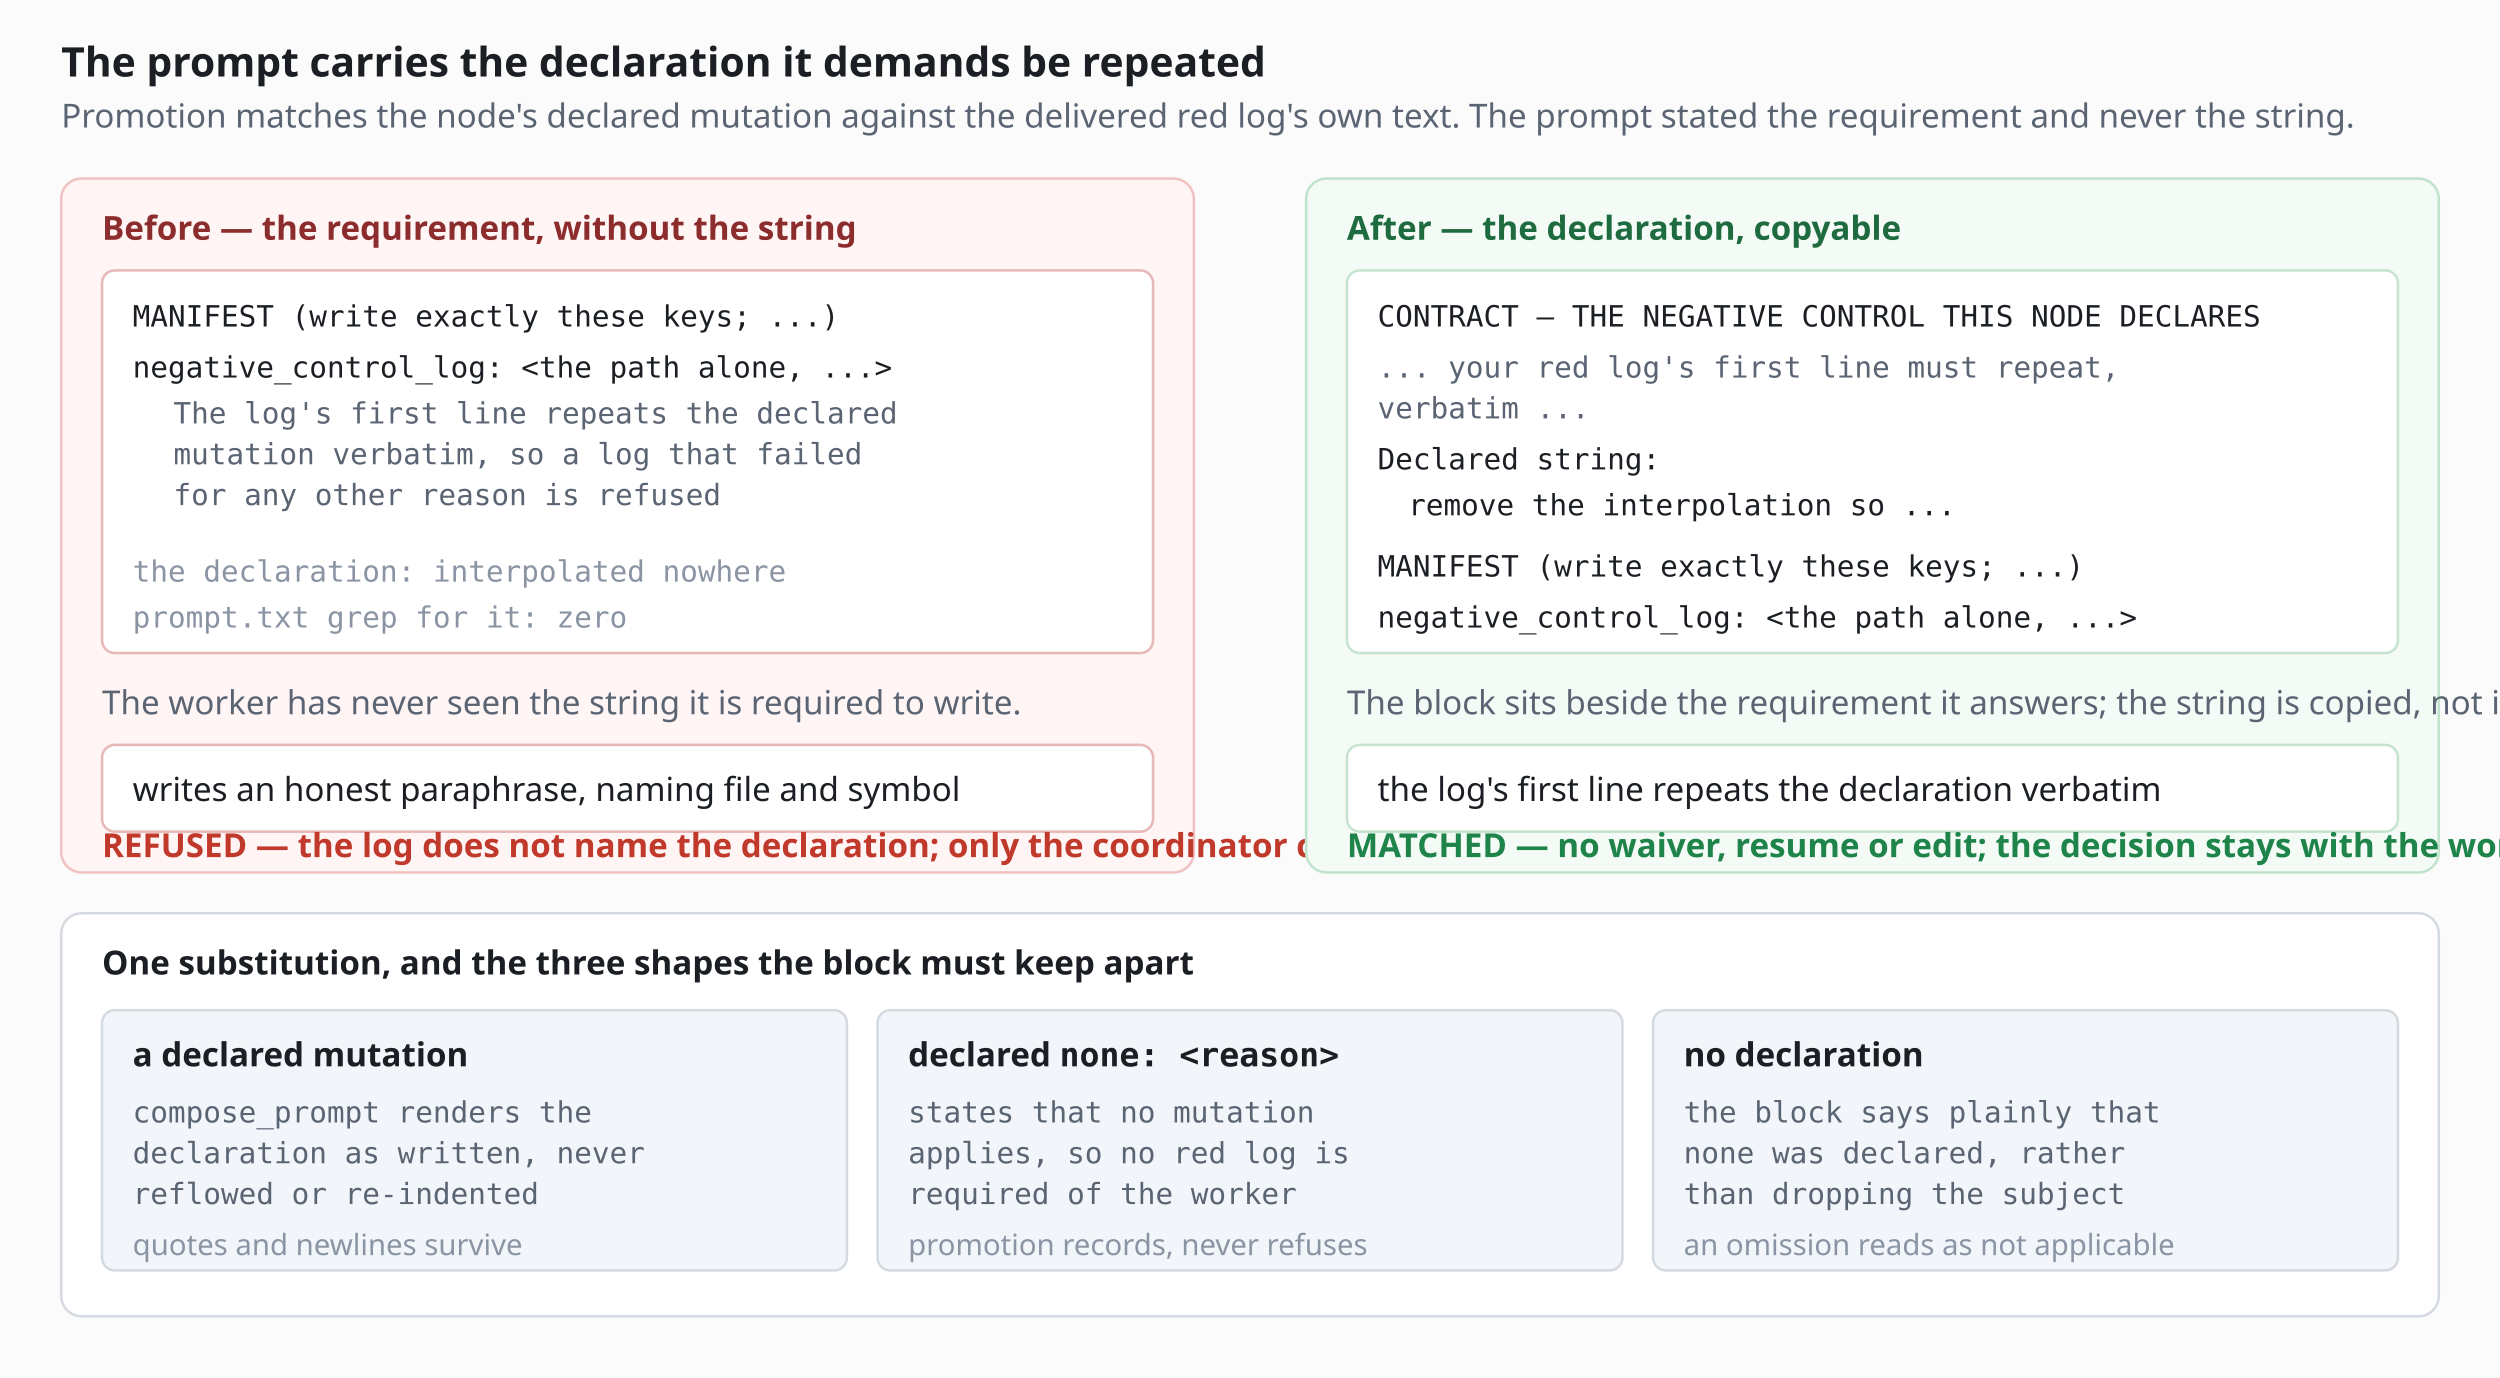
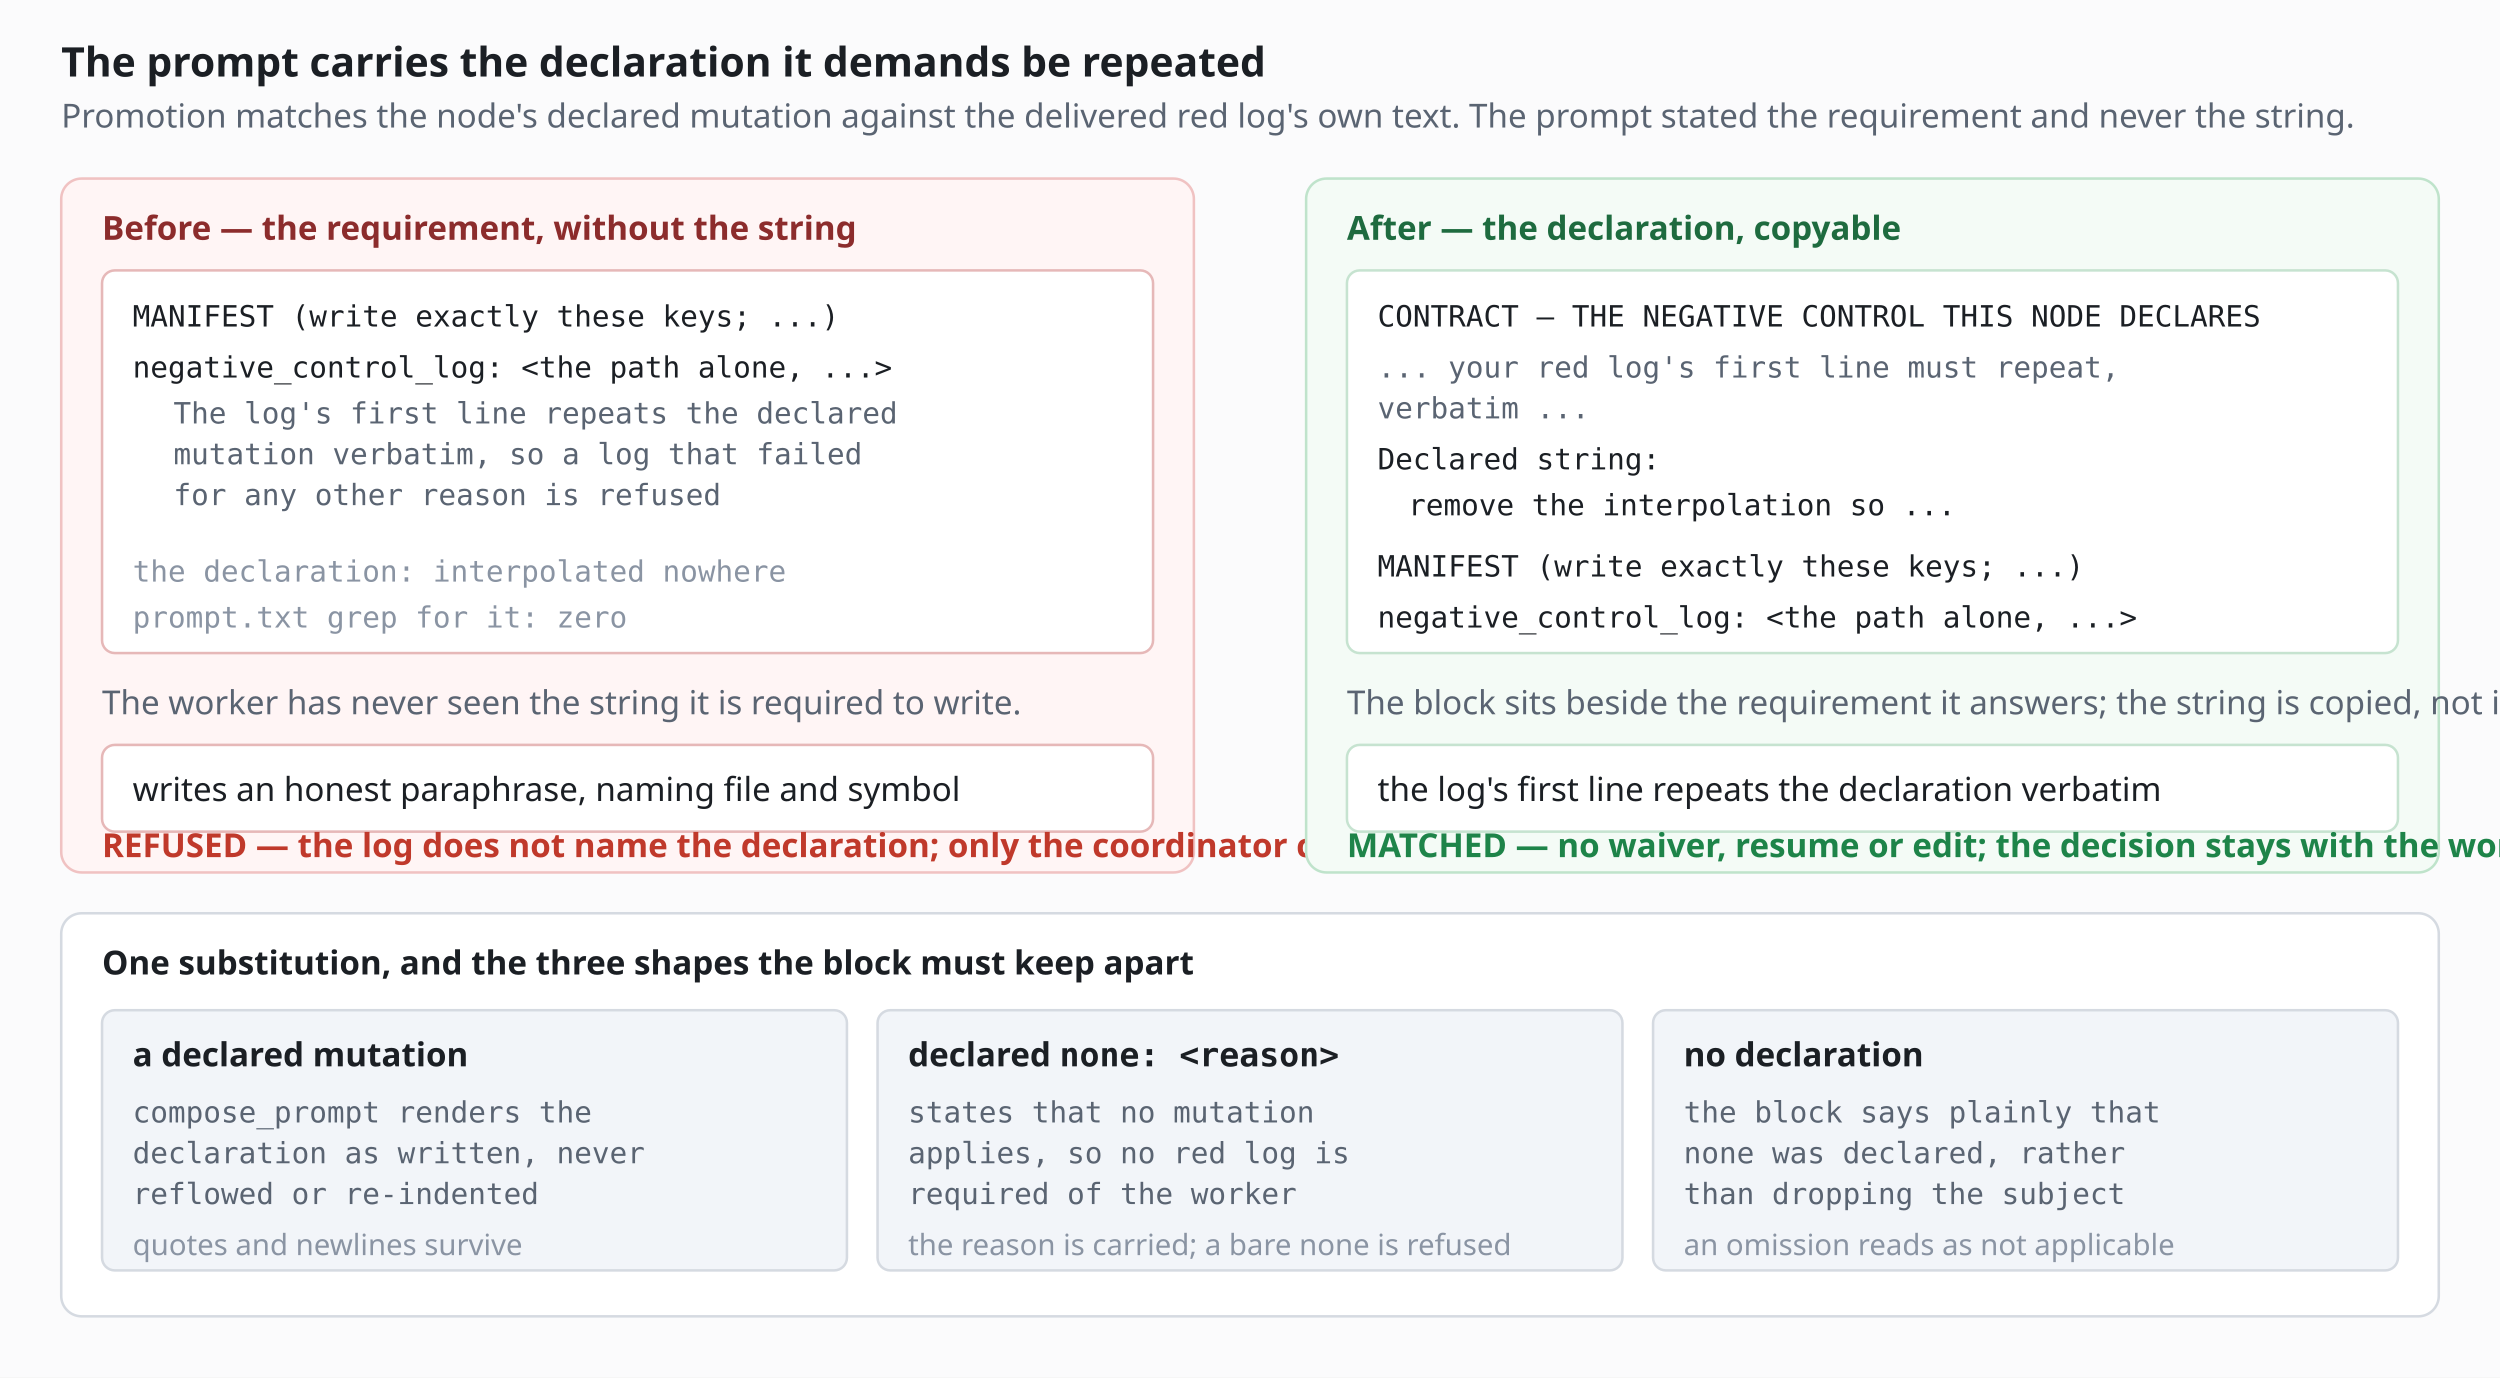
<svg xmlns="http://www.w3.org/2000/svg" viewBox="0 0 980 540" width="980" height="540" font-family="ui-sans-serif, system-ui, sans-serif" font-size="13">
  <rect width="980" height="540" fill="#fbfbfc" />
  <text x="24" y="30" font-size="16" font-weight="600" fill="#1b1f24">
    The prompt carries the declaration it demands be repeated
  </text>
  <text x="24" y="50" fill="#5a6472">
    Promotion matches the node's declared mutation against the delivered red log's own text. The prompt stated the requirement and never the string.
  </text>
  <rect x="24" y="70" width="444" height="272" rx="8" fill="#fff5f5" stroke="#f0c2c2" />
  <text x="40" y="94" font-weight="600" fill="#8c2c2c">Before — the requirement, without the string</text>
  <rect x="40" y="106" width="412" height="150" rx="5" fill="#ffffff" stroke="#e6b8b8" />
  <text x="52" y="128" font-family="ui-monospace, monospace" font-size="11.5" fill="#1b1f24">MANIFEST (write exactly these keys; ...)</text>
  <text x="52" y="148" font-family="ui-monospace, monospace" font-size="11.5" fill="#1b1f24">  negative_control_log: &lt;the path alone, ...&gt;</text>
  <text x="68" y="166" font-family="ui-monospace, monospace" font-size="11.5" fill="#5a6472">The log's first line repeats the declared</text>
  <text x="68" y="182" font-family="ui-monospace, monospace" font-size="11.5" fill="#5a6472">mutation verbatim, so a log that failed</text>
  <text x="68" y="198" font-family="ui-monospace, monospace" font-size="11.5" fill="#5a6472">for any other reason is refused</text>
  <text x="52" y="228" font-family="ui-monospace, monospace" font-size="11.5" fill="#8a94a3">the declaration: interpolated nowhere</text>
  <text x="52" y="246" font-family="ui-monospace, monospace" font-size="11.5" fill="#8a94a3">prompt.txt grep for it: zero</text>
  <text x="40" y="280" fill="#5a6472">The worker has never seen the string it is required to write.</text>
  <rect x="40" y="292" width="412" height="34" rx="5" fill="#ffffff" stroke="#e6b8b8" />
  <text x="52" y="314" fill="#1b1f24">writes an honest paraphrase, naming file and symbol</text>
  <text x="40" y="336" font-weight="600" fill="#c0392b">REFUSED — the log does not name the declaration; only the coordinator can answer.</text>
  <rect x="512" y="70" width="444" height="272" rx="8" fill="#f4fbf6" stroke="#bfe3cb" />
  <text x="528" y="94" font-weight="600" fill="#1e6b3f">After — the declaration, copyable</text>
  <rect x="528" y="106" width="412" height="150" rx="5" fill="#ffffff" stroke="#c6e3d0" />
  <text x="540" y="128" font-family="ui-monospace, monospace" font-size="11.5" fill="#1b1f24">CONTRACT — THE NEGATIVE CONTROL THIS NODE DECLARES</text>
  <text x="540" y="148" font-family="ui-monospace, monospace" font-size="11.5" fill="#5a6472">  ... your red log's first line must repeat,</text>
  <text x="540" y="164" font-family="ui-monospace, monospace" font-size="11.5" fill="#5a6472">  verbatim ...</text>
  <text x="540" y="184" font-family="ui-monospace, monospace" font-size="11.5" fill="#1b1f24">  Declared string:</text>
  <text x="552" y="202" font-family="ui-monospace, monospace" font-size="11.5" fill="#1b1f24">  remove the interpolation so ...</text>
  <text x="540" y="226" font-family="ui-monospace, monospace" font-size="11.5" fill="#1b1f24">MANIFEST (write exactly these keys; ...)</text>
  <text x="540" y="246" font-family="ui-monospace, monospace" font-size="11.5" fill="#1b1f24">  negative_control_log: &lt;the path alone, ...&gt;</text>
  <text x="528" y="280" fill="#5a6472">The block sits beside the requirement it answers; the string is copied, not invented.</text>
  <rect x="528" y="292" width="412" height="34" rx="5" fill="#ffffff" stroke="#c6e3d0" />
  <text x="540" y="314" fill="#1b1f24">the log's first line repeats the declaration verbatim</text>
  <text x="528" y="336" font-weight="600" fill="#1e8449">MATCHED — no waiver, resume or edit; the decision stays with the worker.</text>
  <rect x="24" y="358" width="932" height="158" rx="8" fill="#ffffff" stroke="#d5dae1" />
  <text x="40" y="382" font-weight="600" fill="#1b1f24">One substitution, and the three shapes the block must keep apart</text>
  <rect x="40" y="396" width="292" height="102" rx="5" fill="#f2f5f9" stroke="#d5dae1" />
  <text x="52" y="418" font-weight="600" fill="#1b1f24">a declared mutation</text>
  <text x="52" y="440" font-family="ui-monospace, monospace" font-size="11.5" fill="#5a6472">compose_prompt renders the</text>
  <text x="52" y="456" font-family="ui-monospace, monospace" font-size="11.5" fill="#5a6472">declaration as written, never</text>
  <text x="52" y="472" font-family="ui-monospace, monospace" font-size="11.5" fill="#5a6472">reflowed or re-indented</text>
  <text x="52" y="492" font-size="11.5" fill="#8a94a3">quotes and newlines survive</text>
  <rect x="344" y="396" width="292" height="102" rx="5" fill="#f2f5f9" stroke="#d5dae1" />
  <text x="356" y="418" font-weight="600" fill="#1b1f24">declared <tspan font-family="ui-monospace, monospace">none: &lt;reason&gt;</tspan>
  </text>
  <text x="356" y="440" font-family="ui-monospace, monospace" font-size="11.5" fill="#5a6472">states that no mutation</text>
  <text x="356" y="456" font-family="ui-monospace, monospace" font-size="11.5" fill="#5a6472">applies, so no red log is</text>
  <text x="356" y="472" font-family="ui-monospace, monospace" font-size="11.5" fill="#5a6472">required of the worker</text>
-   <text x="356" y="492" font-size="11.5" fill="#8a94a3">promotion records, never refuses</text>
+   <text x="356" y="492" font-size="11.5" fill="#8a94a3">the reason is carried; a bare none is refused</text>
  <rect x="648" y="396" width="292" height="102" rx="5" fill="#f2f5f9" stroke="#d5dae1" />
  <text x="660" y="418" font-weight="600" fill="#1b1f24">no declaration</text>
  <text x="660" y="440" font-family="ui-monospace, monospace" font-size="11.5" fill="#5a6472">the block says plainly that</text>
  <text x="660" y="456" font-family="ui-monospace, monospace" font-size="11.5" fill="#5a6472">none was declared, rather</text>
  <text x="660" y="472" font-family="ui-monospace, monospace" font-size="11.5" fill="#5a6472">than dropping the subject</text>
  <text x="660" y="492" font-size="11.5" fill="#8a94a3">an omission reads as not applicable</text>
</svg>
